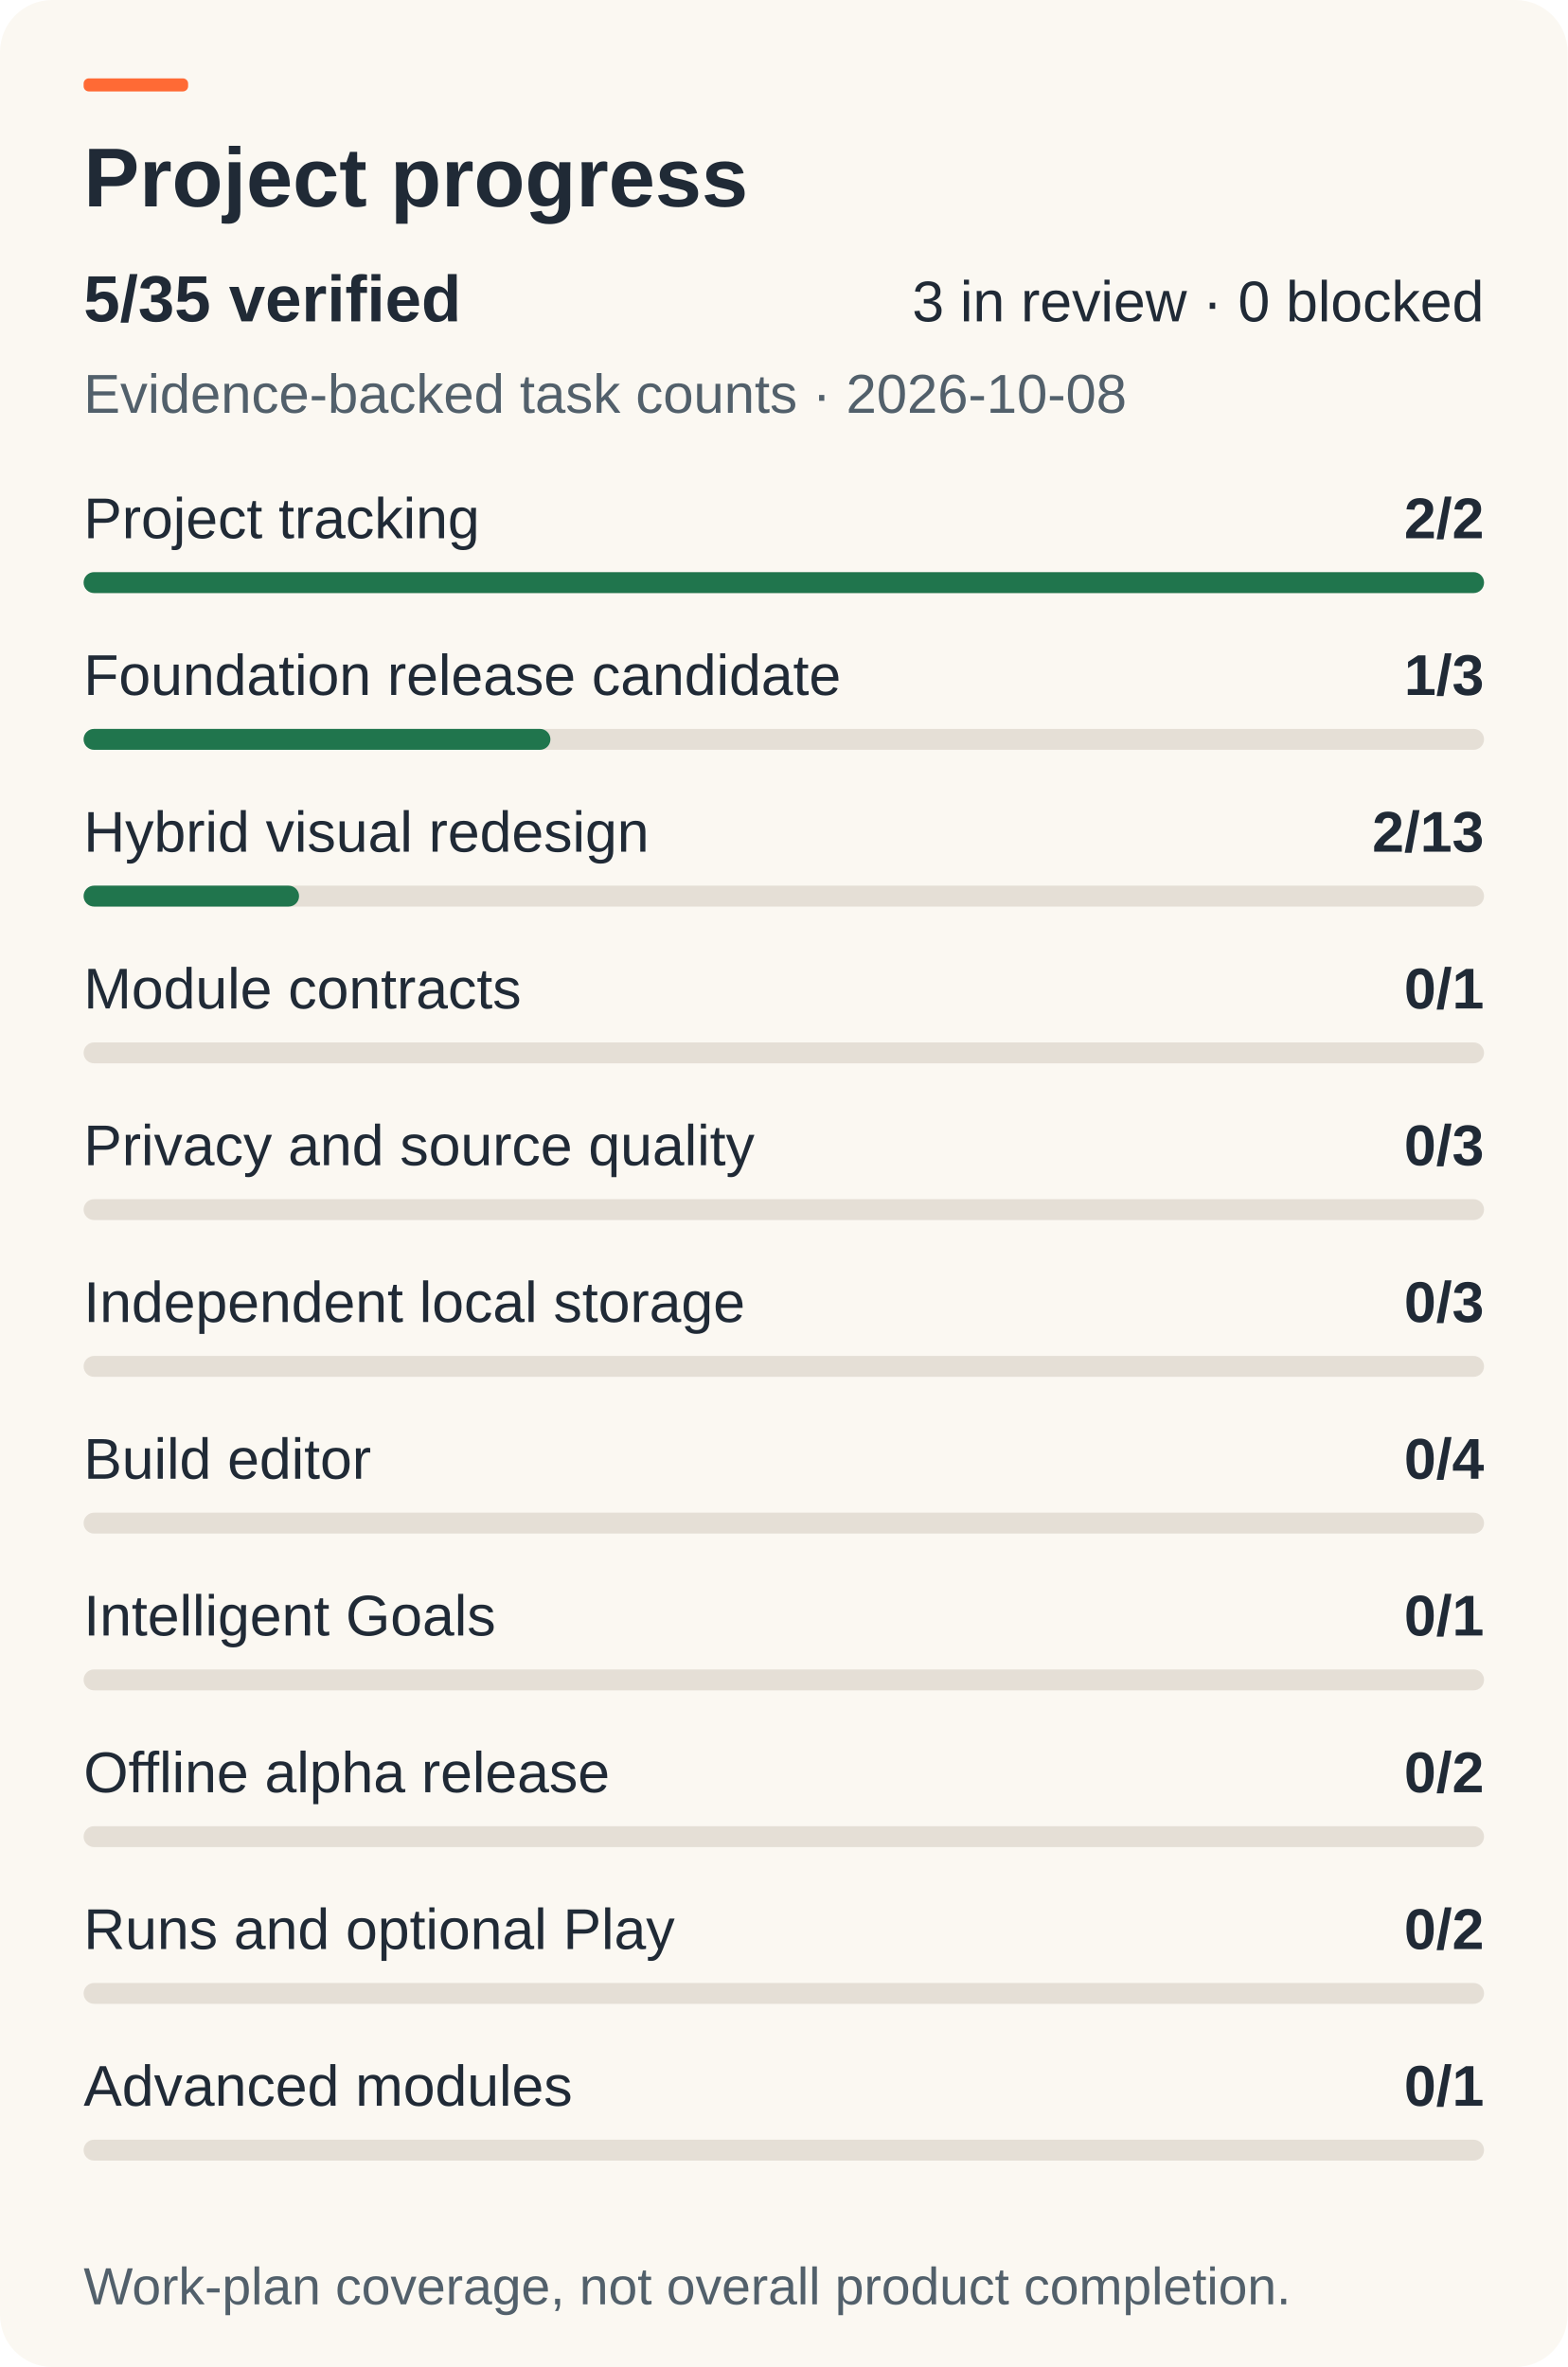
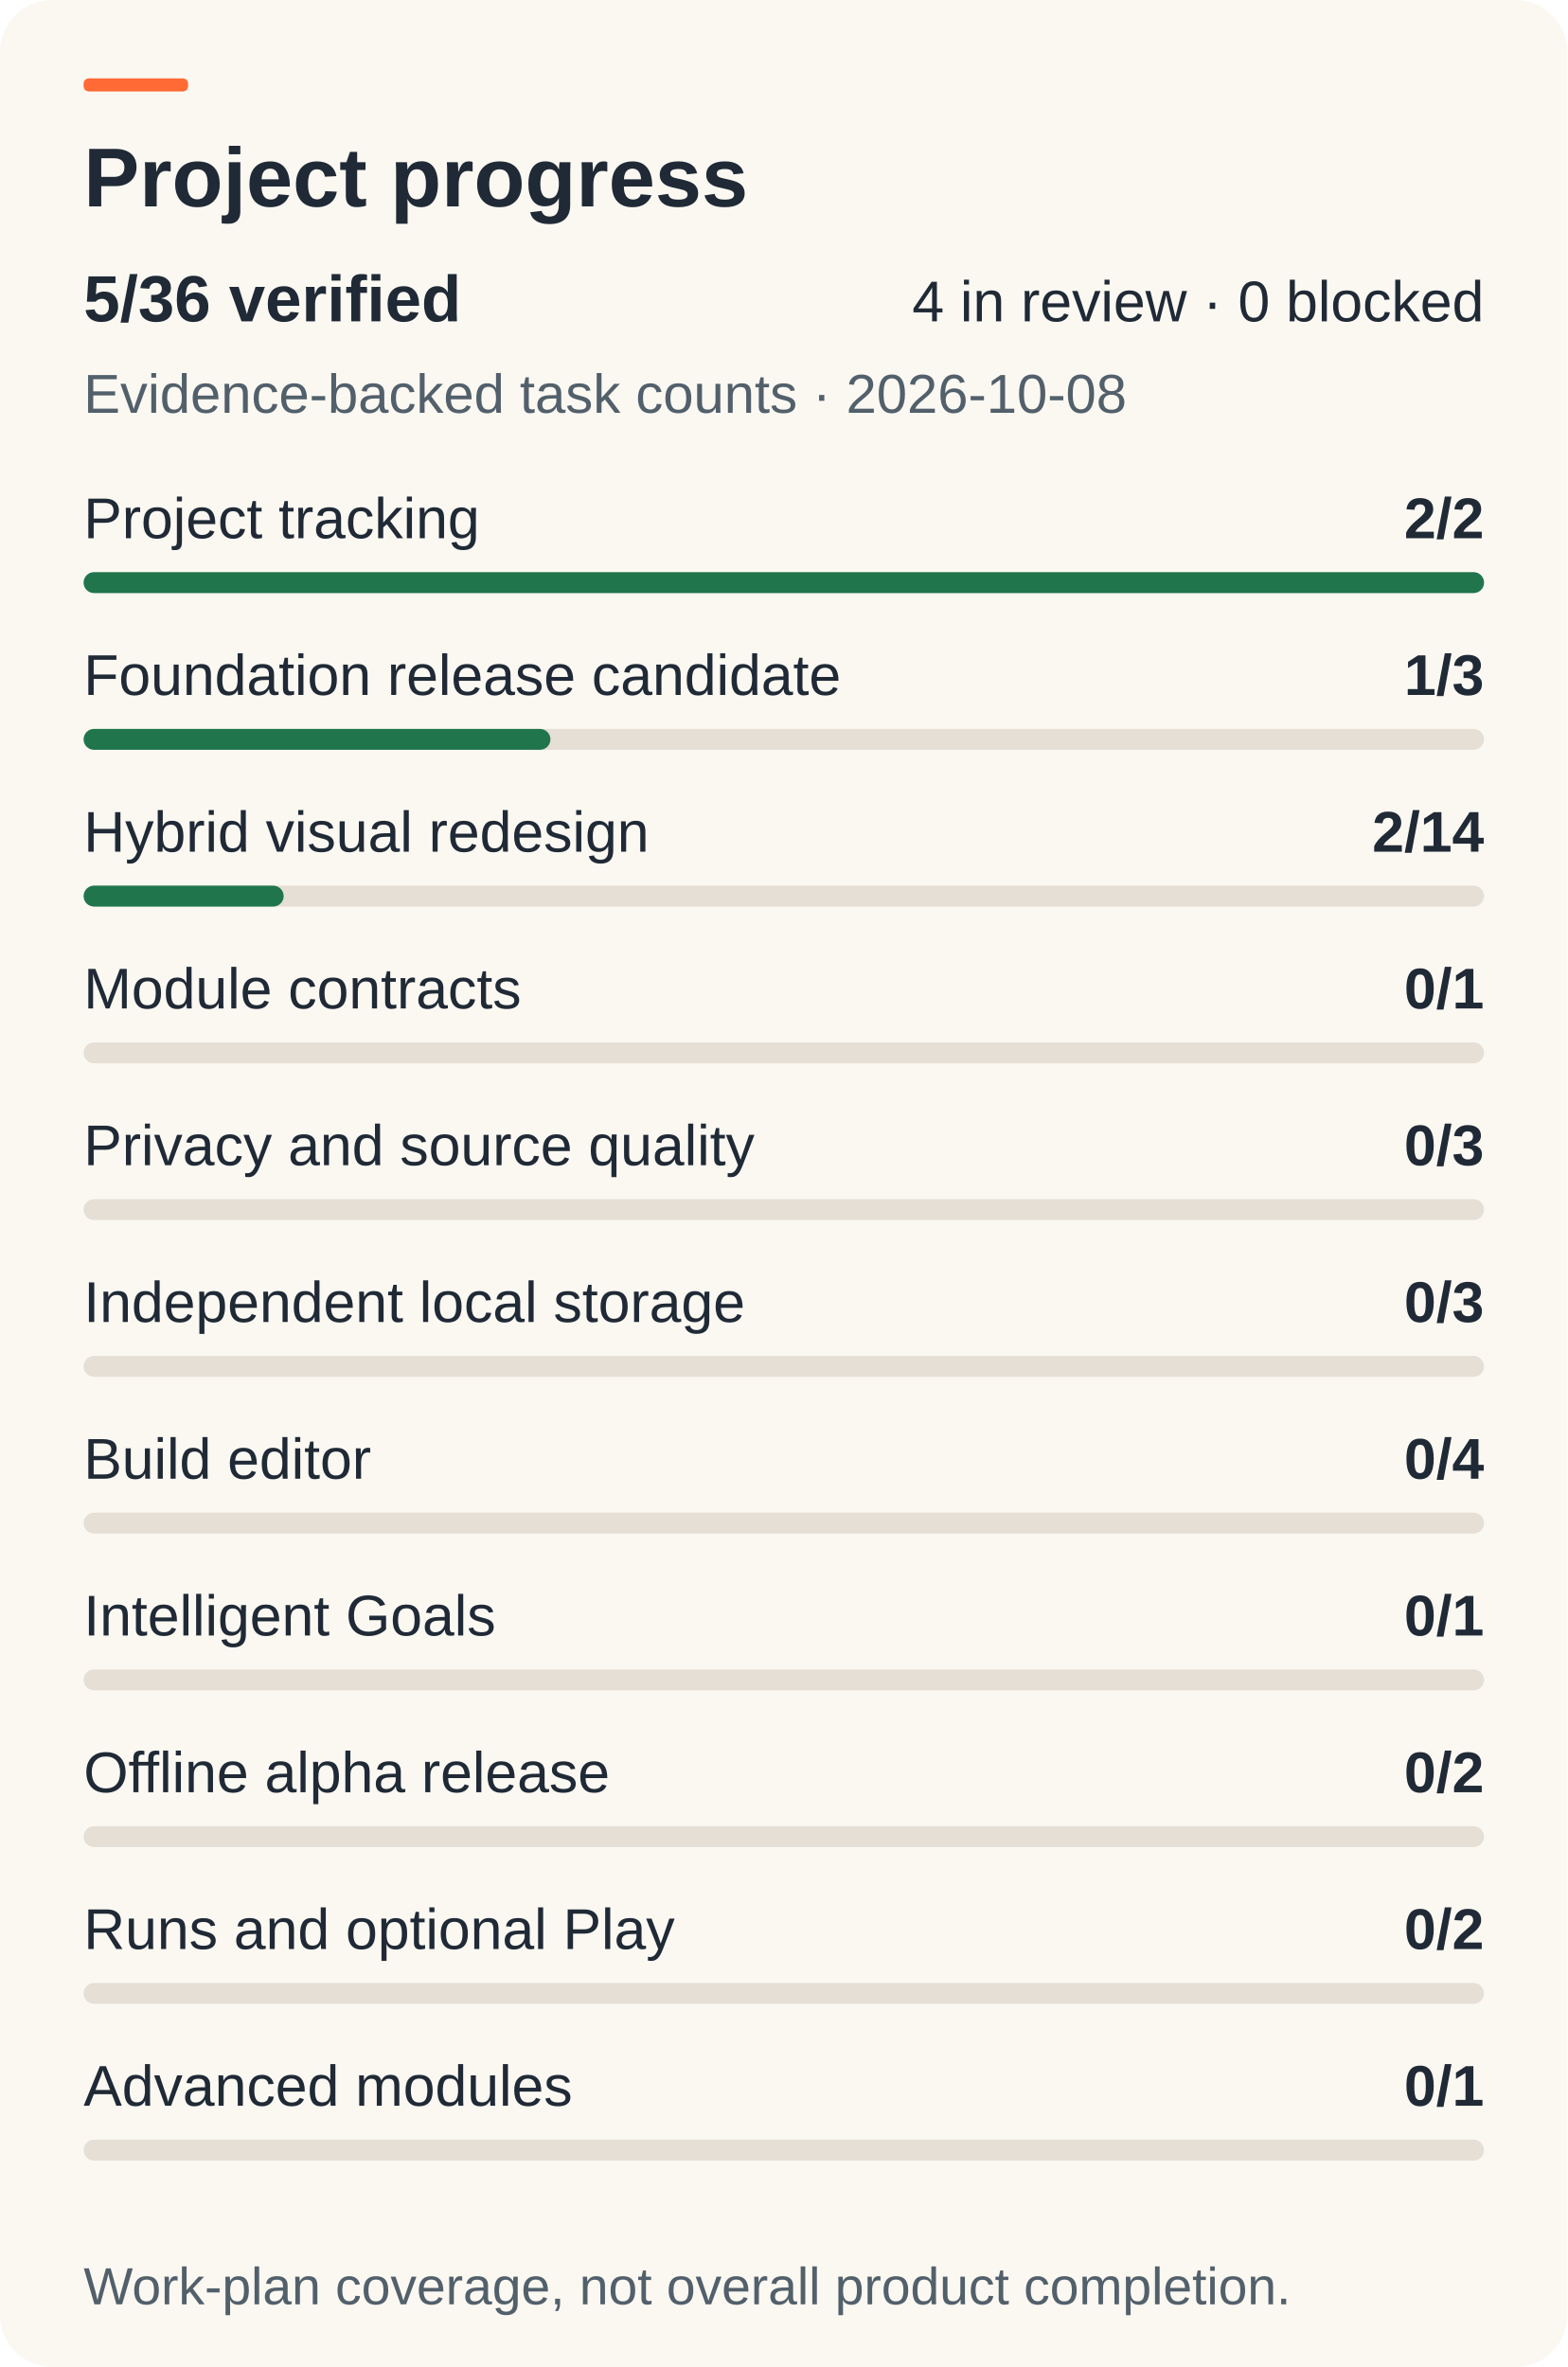
<svg xmlns="http://www.w3.org/2000/svg" width="600" height="906" viewBox="0 0 600 906" role="img" aria-labelledby="title description">
  <rect width="600" height="906" rx="20" fill="#FBF8F2" />
  <g font-family="Arial, sans-serif" fill="#202A36">
    <rect x="32" y="30" width="40" height="5" rx="2" fill="#FF6A35" />
    <text x="32" y="79" font-size="32" font-weight="700">Project progress</text>
-     <text x="32" y="123" font-size="25" font-weight="700">5/35 verified</text>
-     <text x="568" y="123" text-anchor="end" font-size="22">3 in review · 0 blocked</text>
+     <text x="32" y="123" font-size="25" font-weight="700">5/36 verified</text>
+     <text x="568" y="123" text-anchor="end" font-size="22">4 in review · 0 blocked</text>
    <text x="32" y="158" font-size="21" fill="#52606B">Evidence-backed task counts · 2026-10-08</text>
    <text x="32" y="206" font-size="22">Project tracking</text>
    <text x="568" y="206" text-anchor="end" font-size="22" font-weight="700">2/2</text>
    <rect x="32" y="219" width="536" height="8" rx="4" fill="#E5DFD6" />
    <rect x="32" y="219" width="536" height="8" rx="4" fill="#20754D" />
    <text x="32" y="266" font-size="22">Foundation release candidate</text>
    <text x="568" y="266" text-anchor="end" font-size="22" font-weight="700">1/3</text>
    <rect x="32" y="279" width="536" height="8" rx="4" fill="#E5DFD6" />
    <rect x="32" y="279" width="178.667" height="8" rx="4" fill="#20754D" />
    <text x="32" y="326" font-size="22">Hybrid visual redesign</text>
-     <text x="568" y="326" text-anchor="end" font-size="22" font-weight="700">2/13</text>
+     <text x="568" y="326" text-anchor="end" font-size="22" font-weight="700">2/14</text>
    <rect x="32" y="339" width="536" height="8" rx="4" fill="#E5DFD6" />
-     <rect x="32" y="339" width="82.462" height="8" rx="4" fill="#20754D" />
+     <rect x="32" y="339" width="76.571" height="8" rx="4" fill="#20754D" />
    <text x="32" y="386" font-size="22">Module contracts</text>
    <text x="568" y="386" text-anchor="end" font-size="22" font-weight="700">0/1</text>
    <rect x="32" y="399" width="536" height="8" rx="4" fill="#E5DFD6" />
    <text x="32" y="446" font-size="22">Privacy and source quality</text>
    <text x="568" y="446" text-anchor="end" font-size="22" font-weight="700">0/3</text>
    <rect x="32" y="459" width="536" height="8" rx="4" fill="#E5DFD6" />
    <text x="32" y="506" font-size="22">Independent local storage</text>
    <text x="568" y="506" text-anchor="end" font-size="22" font-weight="700">0/3</text>
    <rect x="32" y="519" width="536" height="8" rx="4" fill="#E5DFD6" />
    <text x="32" y="566" font-size="22">Build editor</text>
    <text x="568" y="566" text-anchor="end" font-size="22" font-weight="700">0/4</text>
    <rect x="32" y="579" width="536" height="8" rx="4" fill="#E5DFD6" />
    <text x="32" y="626" font-size="22">Intelligent Goals</text>
    <text x="568" y="626" text-anchor="end" font-size="22" font-weight="700">0/1</text>
    <rect x="32" y="639" width="536" height="8" rx="4" fill="#E5DFD6" />
    <text x="32" y="686" font-size="22">Offline alpha release</text>
    <text x="568" y="686" text-anchor="end" font-size="22" font-weight="700">0/2</text>
    <rect x="32" y="699" width="536" height="8" rx="4" fill="#E5DFD6" />
    <text x="32" y="746" font-size="22">Runs and optional Play</text>
    <text x="568" y="746" text-anchor="end" font-size="22" font-weight="700">0/2</text>
    <rect x="32" y="759" width="536" height="8" rx="4" fill="#E5DFD6" />
    <text x="32" y="806" font-size="22">Advanced modules</text>
    <text x="568" y="806" text-anchor="end" font-size="22" font-weight="700">0/1</text>
    <rect x="32" y="819" width="536" height="8" rx="4" fill="#E5DFD6" />
    <text x="32" y="882" font-size="20" fill="#52606B">Work-plan coverage, not overall product completion.</text>
  </g>
</svg>
